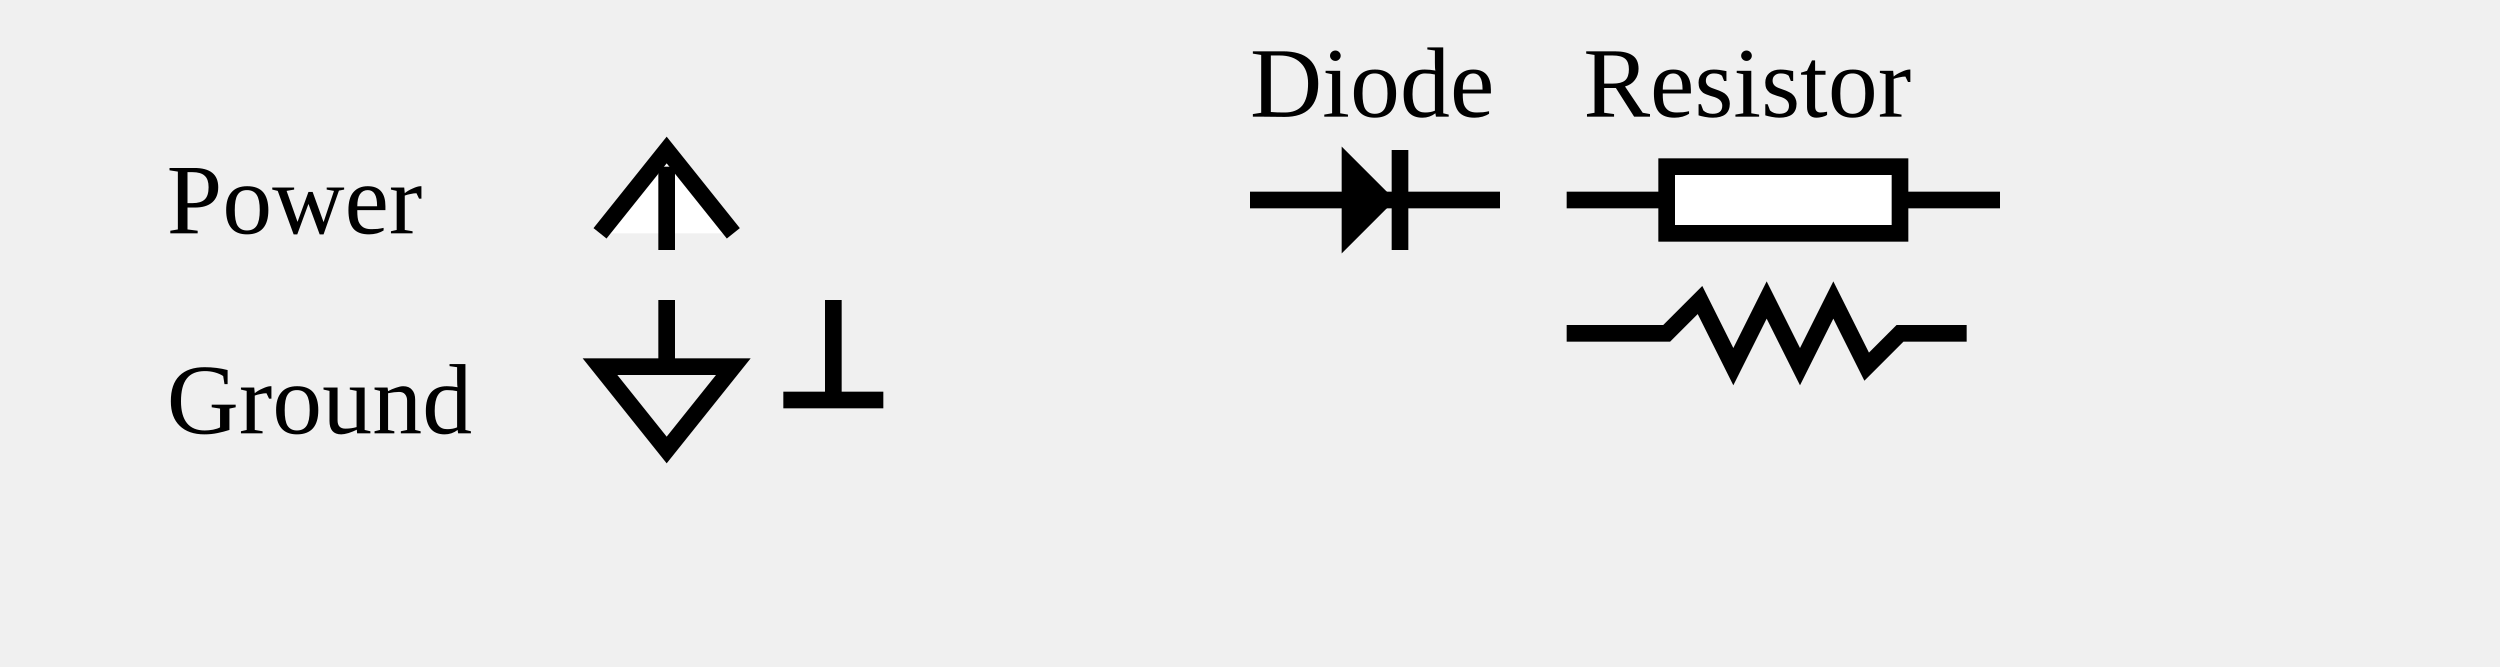
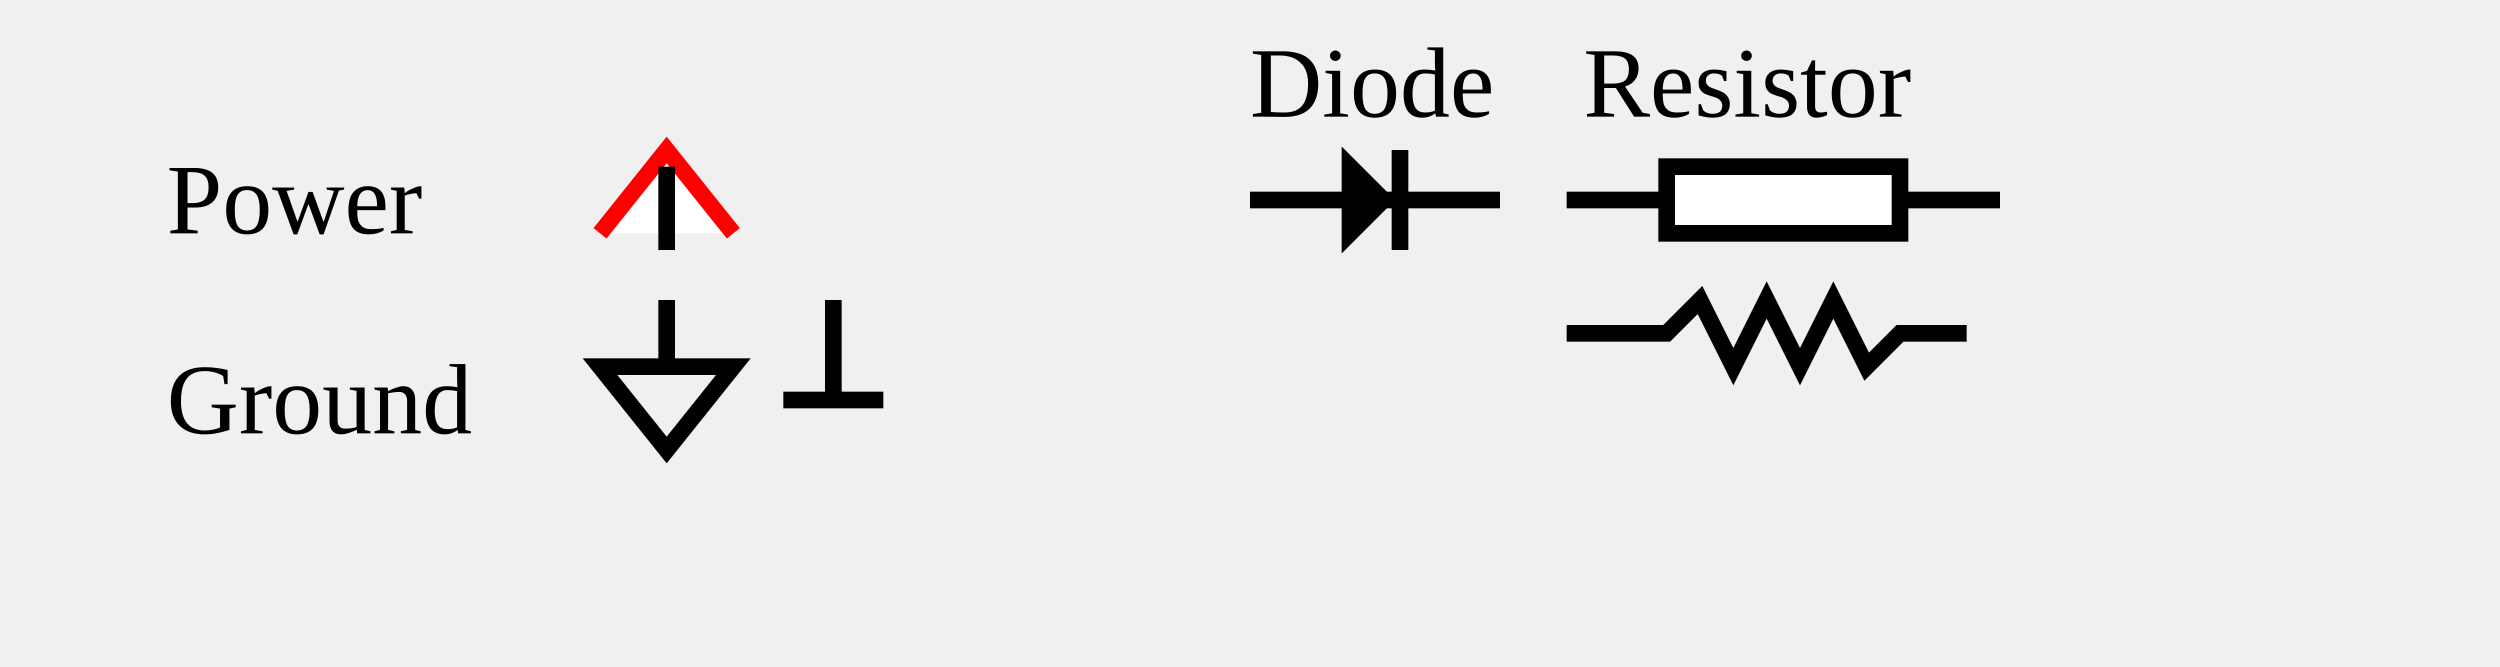
<svg xmlns="http://www.w3.org/2000/svg" width="150.00" height="40.00" viewBox="0.0 0.0 150.0 40.0" viewPort="0 0 150px 40px" version="1.1">
  <text x="10" y="14" font-size="6">Power</text>
-   <polyline points="36,14 40,9 44,14" style="stroke:black;stroke-width:1;fill:white" />
+   <polyline points="36,14 40,9 44,14" style="stroke:red;stroke-width:1;fill:white" />
  <line x1="40" y1="10" x2="40" y2="15" style="stroke:black;stroke-width:1;" />
  <text x="10" y="26" font-size="6">Ground</text>
  <line x1="40" y1="18" x2="40" y2="22" style="stroke:black;stroke-width:1;" />
  <polygon points="36,22 44,22 40,27" style="stroke:black;stroke-width:1;fill:none;" />
  <line x1="50" y1="18" x2="50" y2="24" style="stroke:black;stroke-width:1;" />
  <line x1="47" y1="24" x2="53" y2="24" style="stroke:black;stroke-width:1;" />
  <text x="75" y="7" font-size="6">Diode</text>
  <g id="diode" rotate="180">
    <line x1="75" y1="12" x2="90" y2="12" stroke="black" />
    <polygon points="81,10 83,12  81,14 81,12" stroke="black" />
    <line x1="84" y1="9" x2="84" y2="15" stroke="black" />
  </g>
  <text x="95" y="7" font-size="6">Resistor</text>
  <line x1="94" y1="12" x2="100" y2="12" style="stroke:black;stroke-width:1;" />
  <rect x="100" y="10" width="14" height="4" style="stroke:black;stroke-width:1;fill:white;" />
  <line x1="114" y1="12" x2="120" y2="12" style="stroke:black;stroke-width:1;" />
  <polyline points="94,20  100,20 102,18 104,22 106,18 108,22 110,18 112,22 114,20 118,20" style="stroke:black;stroke-width:1;fill:none;" />
</svg>
